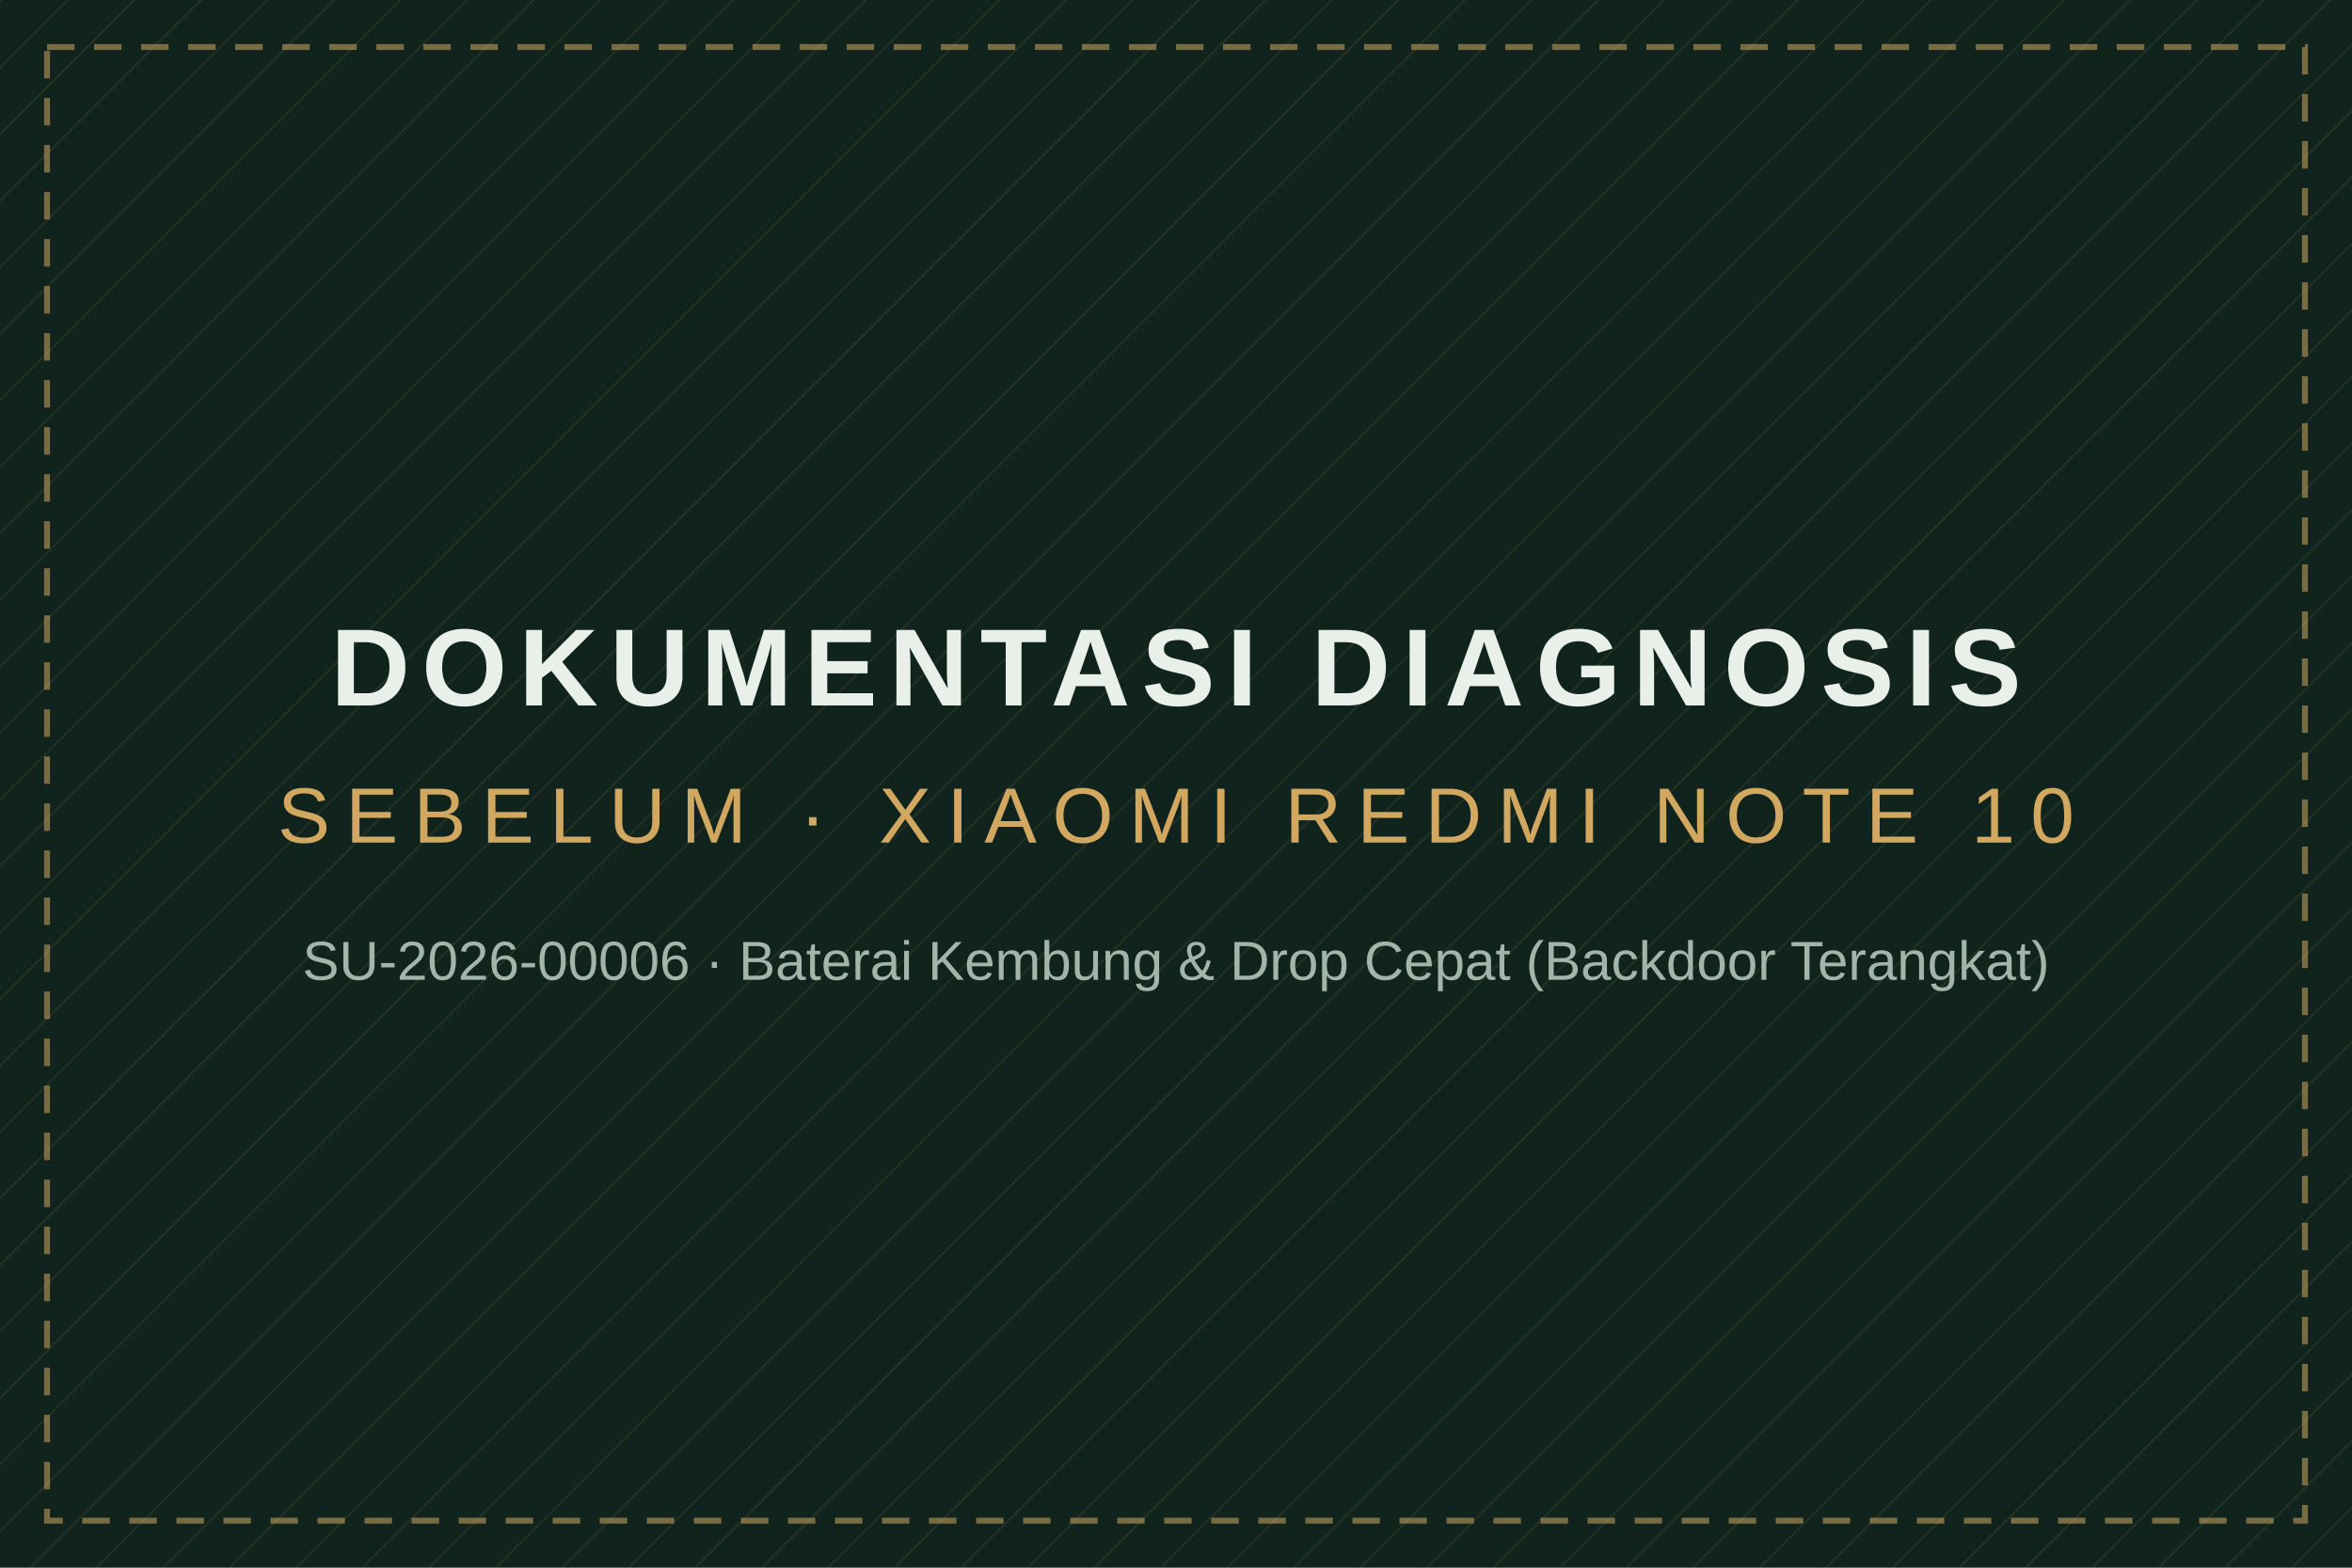
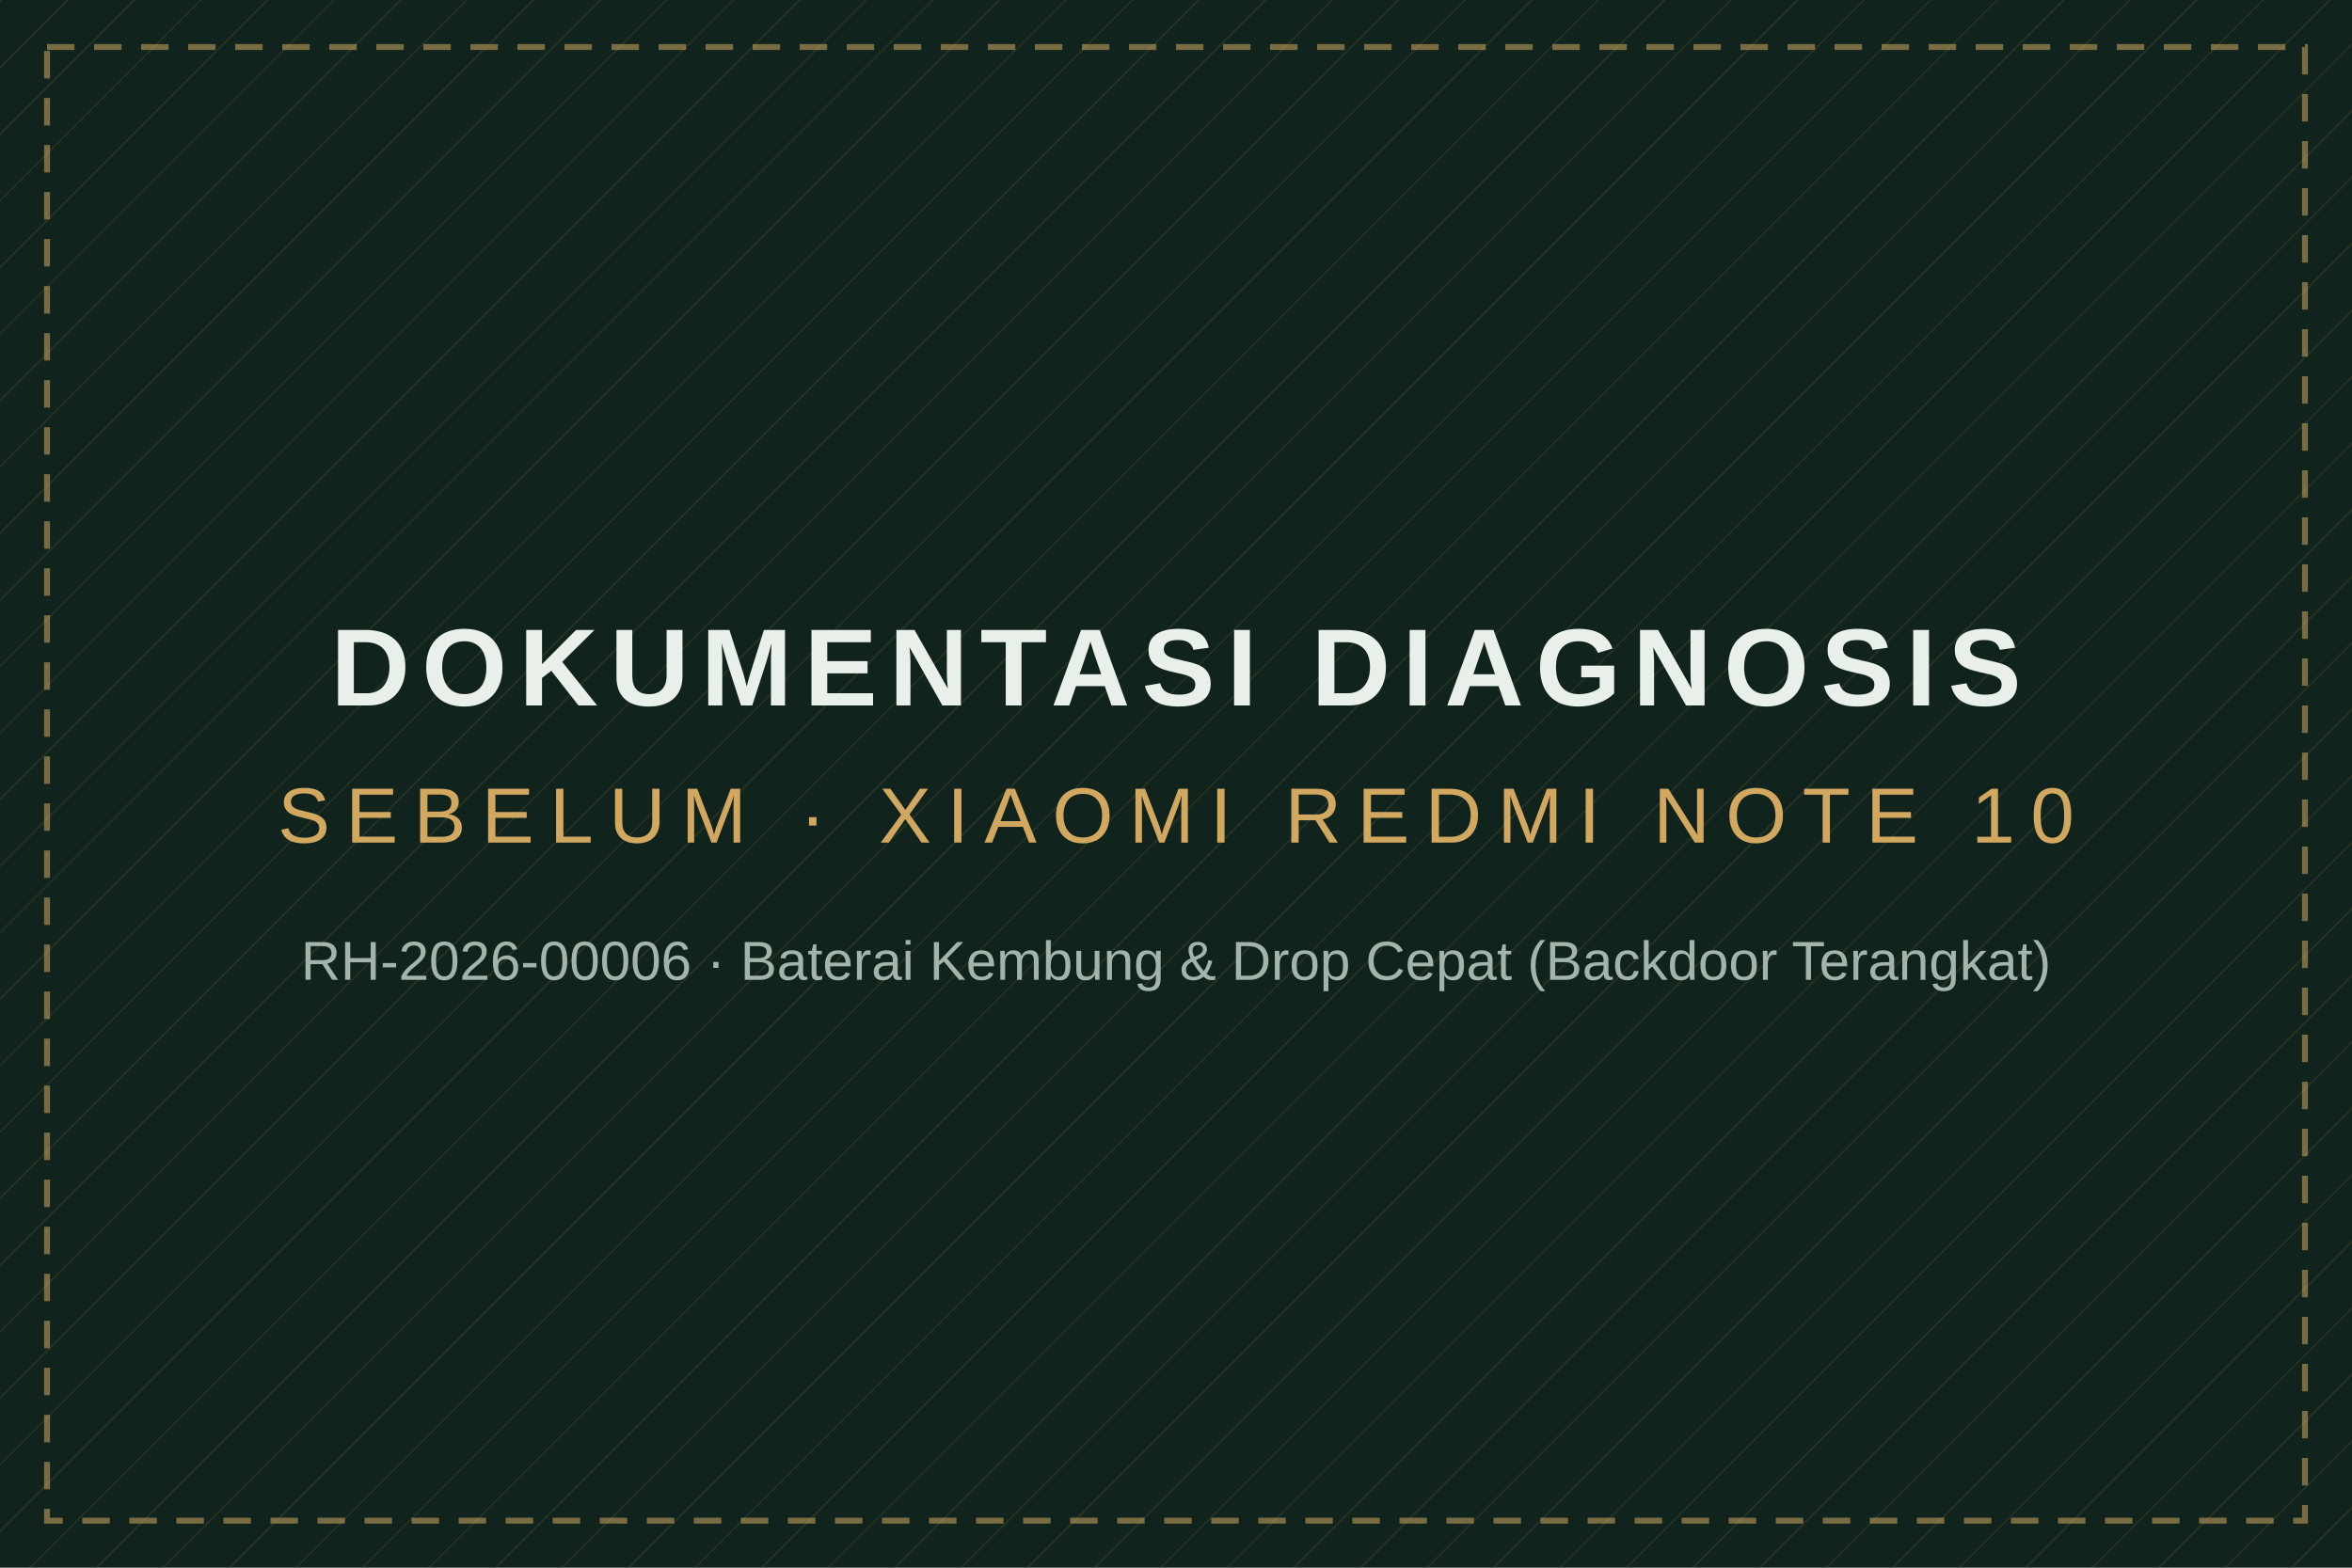
<svg xmlns="http://www.w3.org/2000/svg" viewBox="0 0 1200 800" role="img" aria-label="Dokumentasi diagnosis Xiaomi Redmi Note 10 sebelum perbaikan">
  <defs>
    <pattern id="h" width="24" height="24" patternUnits="userSpaceOnUse" patternTransform="rotate(45)">
      <line x1="0" y1="0" x2="0" y2="24" stroke="#d2a860" stroke-opacity=".10" stroke-width="2" />
    </pattern>
  </defs>
  <rect width="1200" height="800" fill="#10241d" />
  <rect width="1200" height="800" fill="url(#h)" />
  <rect x="24" y="24" width="1152" height="752" fill="none" stroke="#d2a860" stroke-opacity=".55" stroke-width="3" stroke-dasharray="14 10" />
  <text x="600" y="360" text-anchor="middle" font-family="Arial,sans-serif" font-size="56" font-weight="700" fill="#e9f0ea" letter-spacing="6">DOKUMENTASI DIAGNOSIS</text>
  <text x="600" y="430" text-anchor="middle" font-family="Arial,sans-serif" font-size="40" fill="#d2a860" letter-spacing="8">SEBELUM · XIAOMI REDMI NOTE 10</text>
-   <text x="600" y="500" text-anchor="middle" font-family="Arial,sans-serif" font-size="28" fill="#a3b5aa">SU-2026-00006 · Baterai Kembung &amp; Drop Cepat (Backdoor Terangkat)</text>
+   <text x="600" y="500" text-anchor="middle" font-family="Arial,sans-serif" font-size="28" fill="#a3b5aa">RH-2026-00006 · Baterai Kembung &amp; Drop Cepat (Backdoor Terangkat)</text>
</svg>
